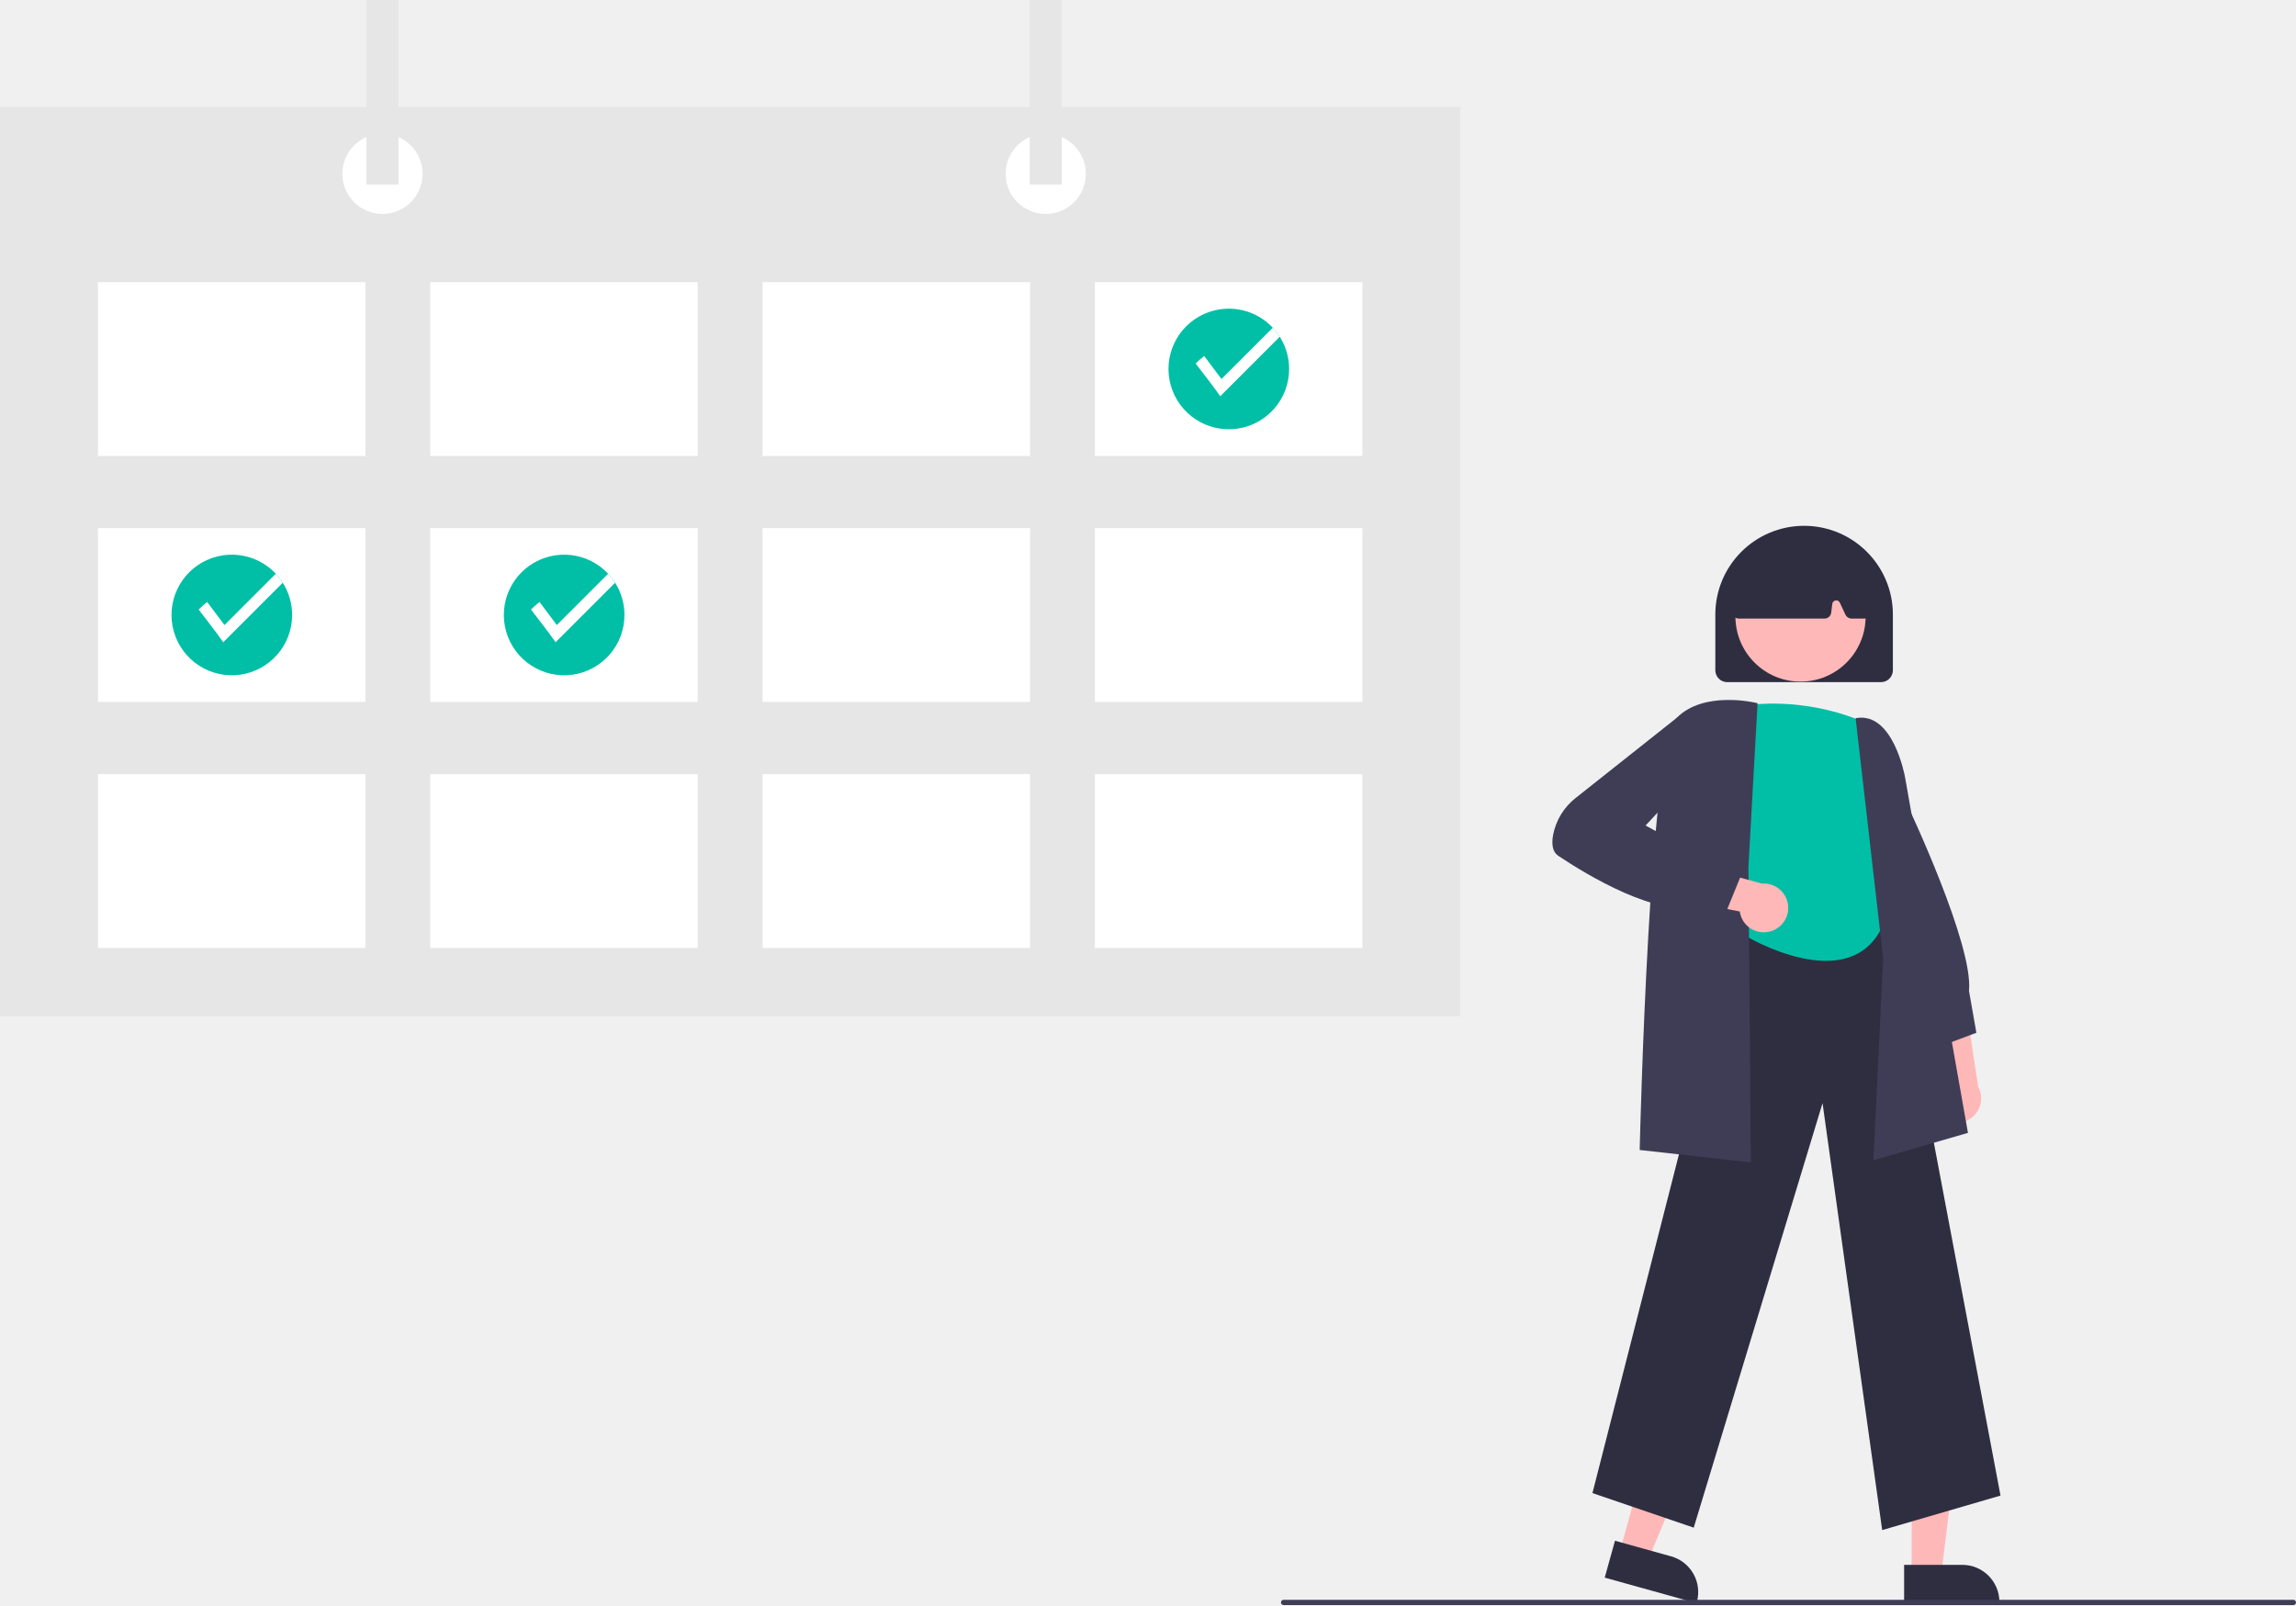
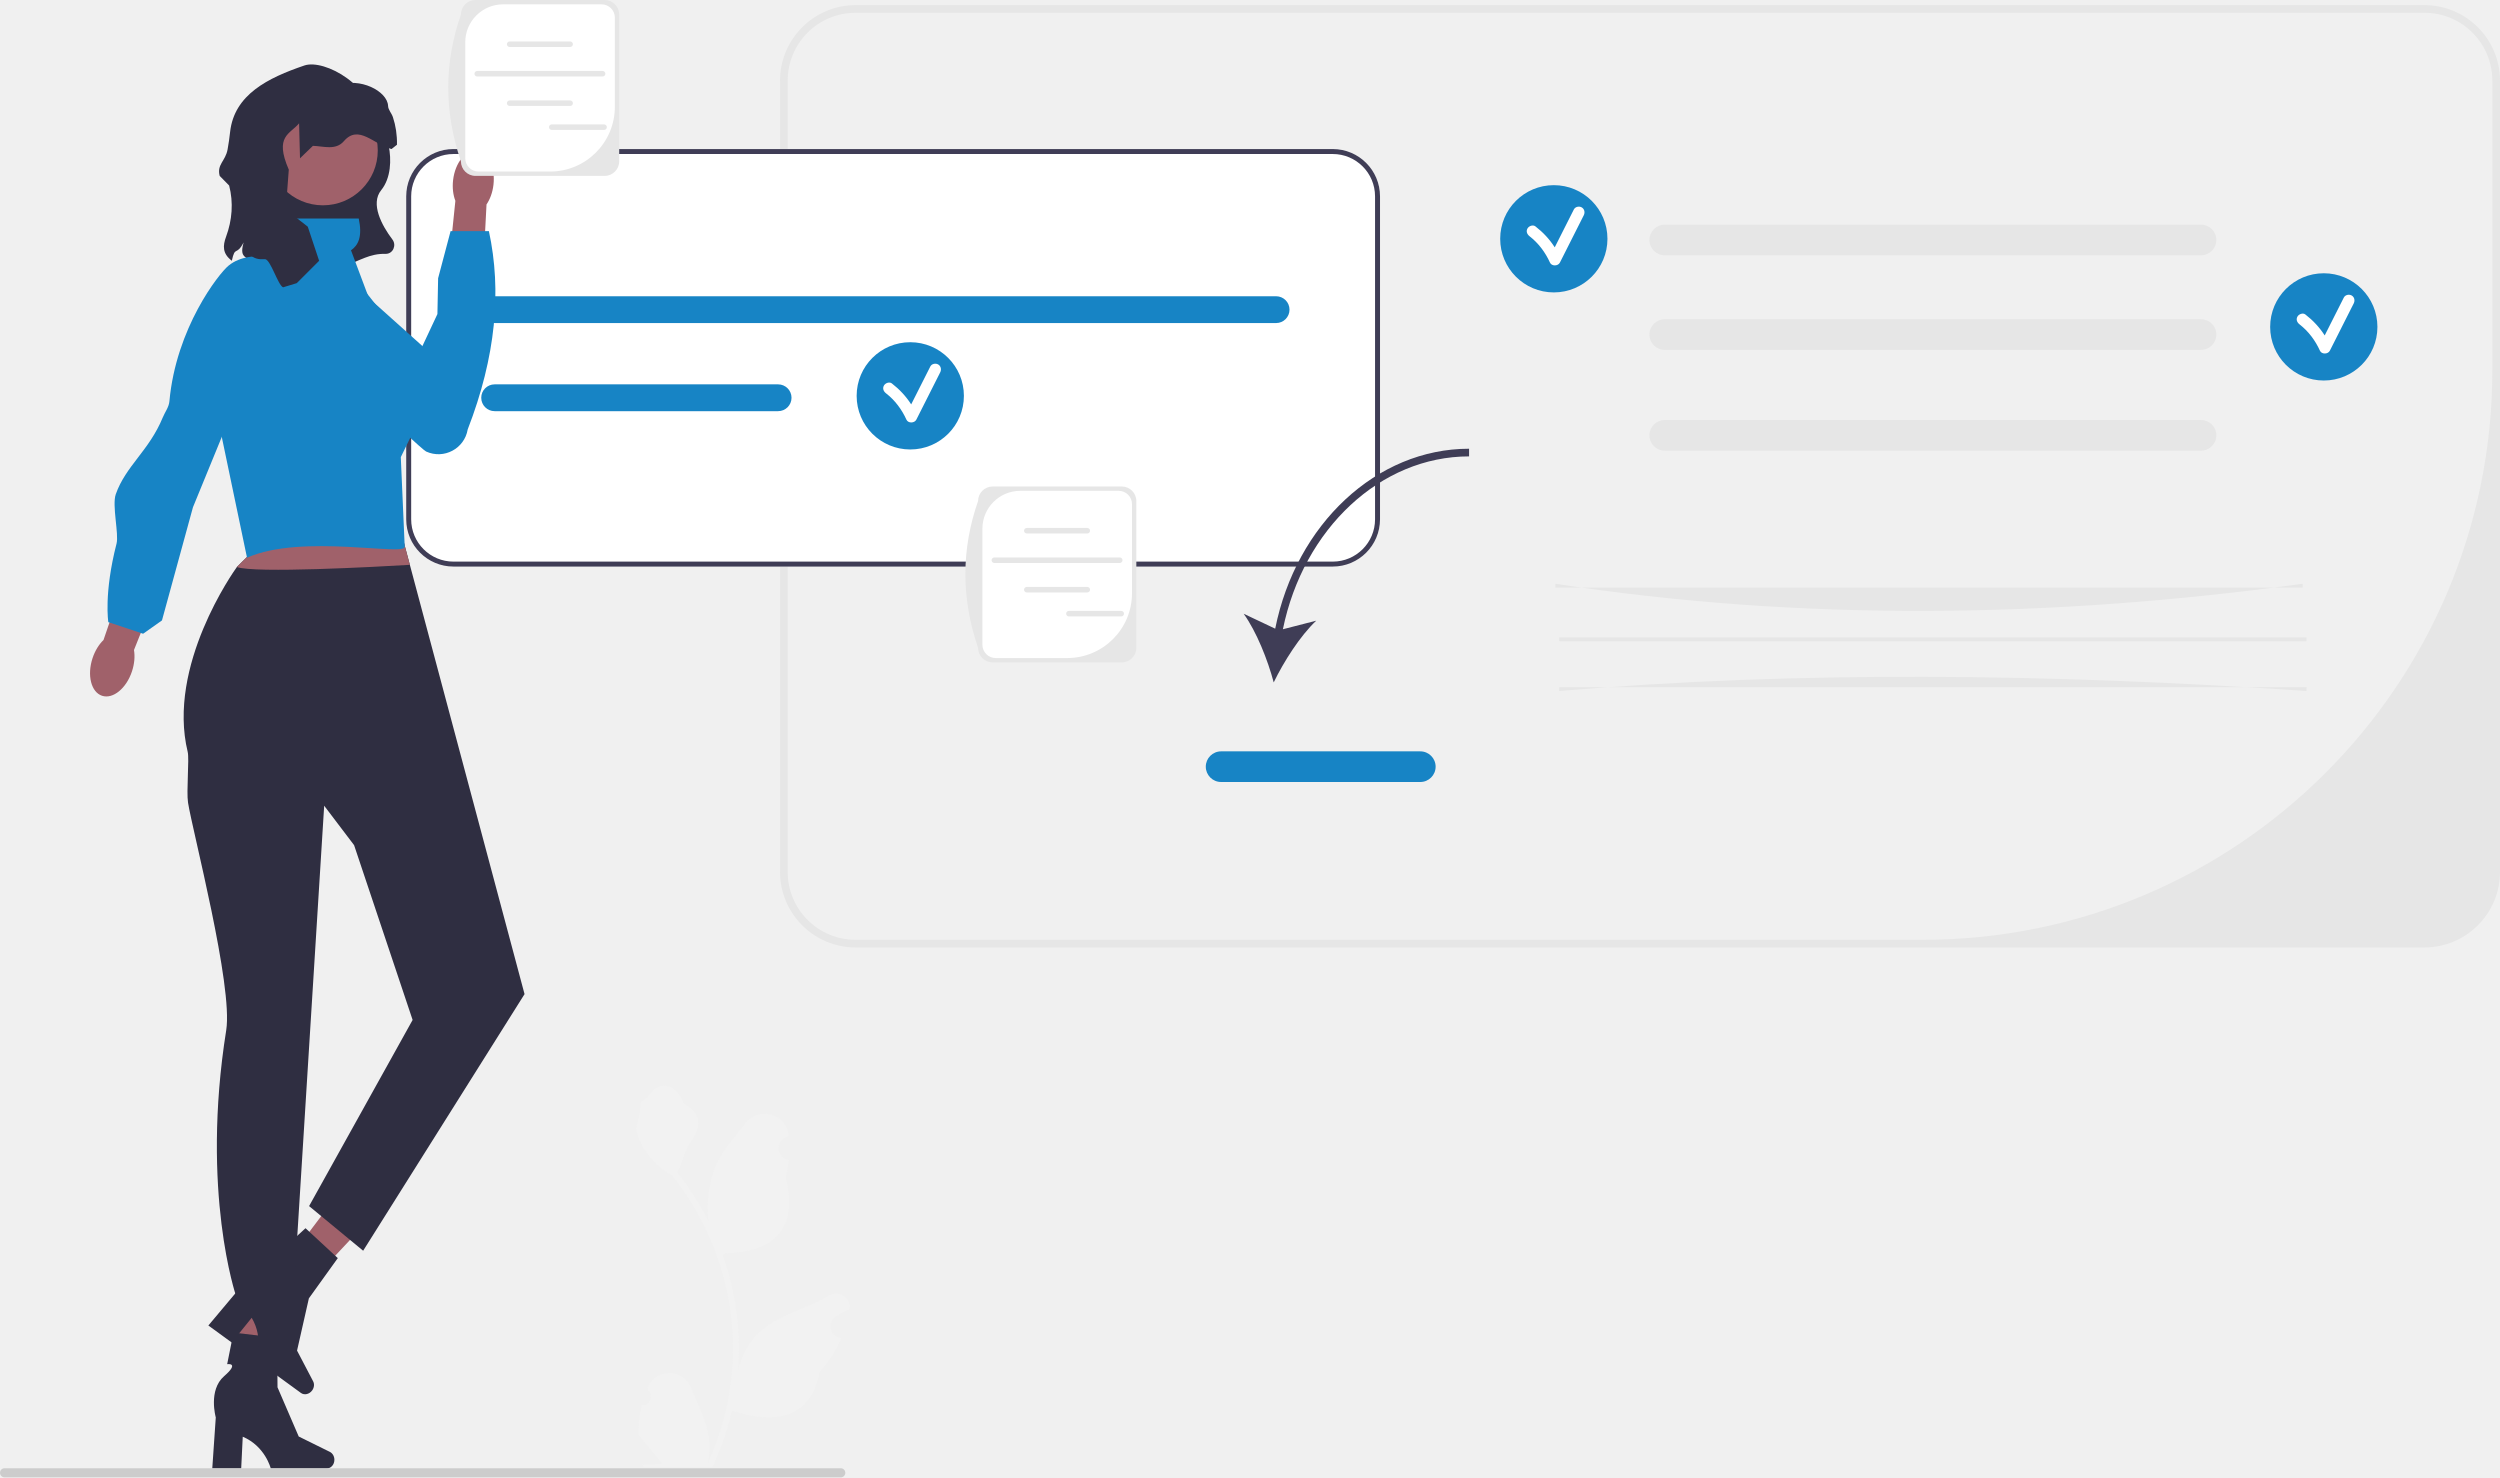
- <svg xmlns="http://www.w3.org/2000/svg" data-name="Layer 1" width="866.331" height="605.74" viewBox="0 0 866.331 605.74">
-   <path d="M898.303,567.789a9.146,9.146,0,0,1,1.931-13.891l-7.252-31.682,15.819,5.918,4.461,29.178a9.195,9.195,0,0,1-14.959,10.476Z" transform="translate(-166.8347 -147.13)" fill="#ffb8b8" />
-   <path d="M897.209,542.644l-13.906-26.885,1.881-67.697.894,1.883c1.041,2.193,25.44,53.846,23.7,71.138l2.789,15.802Z" transform="translate(-166.8347 -147.13)" fill="#3f3d56" />
-   <polygon points="721.307 594.201 732.458 594.201 737.762 551.192 721.305 551.193 721.307 594.201" fill="#ffb8b8" />
-   <path d="M885.298,737.691l21.959-.001h.002a13.994,13.994,0,0,1,13.994,13.994v.455l-35.954.002Z" transform="translate(-166.8347 -147.13)" fill="#2f2e41" />
-   <polygon points="611.134 585.727 621.877 588.714 638.511 548.699 622.655 544.29 611.134 585.727" fill="#ffb8b8" />
-   <path d="M776.204,728.588,797.36,734.47l.001 0a13.994,13.994,0,0,1,9.733,17.231l-.122.438-34.64-9.631Z" transform="translate(-166.8347 -147.13)" fill="#2f2e41" />
-   <path d="M877.024,724.564l-22.504-161.126L805.916,723.653l-38.217-13.05,54.775-214.533.36-.025,57.381-3.991,41.457,219.488Z" transform="translate(-166.8347 -147.13)" fill="#2f2e41" />
-   <path d="M871.073,420.145s-20.919-10.914-49.114-6.367c0,0-15.007,36.205,0,50.618l4.093,36.241s38.2,22.738,50.933-3.638l-1.819-30.014s9.095-14.395,1.819-24.933A34.821,34.821,0,0,1,871.073,420.145Z" transform="translate(-166.8347 -147.13)" fill="#00bfa6" />
-   <path d="M873.723,584.987l3.672-76.188-10.391-90.634.477-.072c13.631-2.055,18.003,21.428,18.182,22.428l23.726,134.142Z" transform="translate(-166.8347 -147.13)" fill="#3f3d56" />
-   <path d="M827.466,585.781l-41.943-4.66.011-.458c.149-6.209,3.759-152.204,13.875-162.544,10.176-10.401,29.377-5.901,30.19-5.703l.405.098-3.451,61.776Z" transform="translate(-166.8347 -147.13)" fill="#3f3d56" />
-   <path d="M835.191,498.523a9.146,9.146,0,0,1-11.907-7.409l-31.895-6.249,11.835-12.049,28.473,7.781a9.195,9.195,0,0,1,3.493,17.925Z" transform="translate(-166.8347 -147.13)" fill="#ffb8b8" />
-   <path d="M818.171,491.209,807.779,488.975c-15.342,4.614-42.122-11.63-52.946-18.845-2.037-1.357-2.697-4.047-1.964-7.994a23.31,23.31,0,0,1,8.567-13.915l38.12-30.225,9.622-1.609,2.858,16.195L787.748,458.668l35.752,19.46Z" transform="translate(-166.8347 -147.13)" fill="#3f3d56" />
-   <path d="M814.061,400.068v-21a33.5,33.5,0,1,1,67,0v21a4.505,4.505,0,0,1-4.5,4.5h-58A4.505,4.505,0,0,1,814.061,400.068Z" transform="translate(-166.8347 -147.13)" fill="#2f2e41" />
-   <circle cx="679.38" cy="232.671" r="24.561" fill="#ffb8b8" />
-   <path d="M820.979,379.706a2.5,2.5,0,0,1-.585-1.993l2.909-20.26a2.504,2.504,0,0,1,1.415-1.919c14.85-6.95,29.91-6.959,44.76-.026a2.519,2.519,0,0,1,1.429,2.036L872.849,377.83a2.5,2.5,0,0,1-2.489,2.738h-4.926a2.51,2.51,0,0,1-2.265-1.442l-2.126-4.555a1.5,1.5,0,0,0-2.848.448l-.42,3.358a2.504,2.504,0,0,1-2.481,2.19H822.869A2.5,2.5,0,0,1,820.979,379.706Z" transform="translate(-166.8347 -147.13)" fill="#2f2e41" />
-   <rect y="40.366" width="551" height="343.114" fill="#e6e6e6" />
-   <rect x="36.949" y="106.466" width="100.916" height="65.595" fill="#fff" />
-   <rect x="162.344" y="106.466" width="100.916" height="65.595" fill="#fff" />
-   <rect x="287.74" y="106.466" width="100.916" height="65.595" fill="#fff" />
-   <rect x="413.135" y="106.466" width="100.916" height="65.595" fill="#fff" />
-   <rect x="36.949" y="199.309" width="100.916" height="65.595" fill="#fff" />
-   <rect x="162.344" y="199.309" width="100.916" height="65.595" fill="#fff" />
-   <rect x="287.74" y="199.309" width="100.916" height="65.595" fill="#fff" />
-   <rect x="413.135" y="199.309" width="100.916" height="65.595" fill="#fff" />
-   <rect x="36.949" y="292.151" width="100.916" height="65.595" fill="#fff" />
-   <rect x="162.344" y="292.151" width="100.916" height="65.595" fill="#fff" />
-   <rect x="287.74" y="292.151" width="100.916" height="65.595" fill="#fff" />
-   <rect x="413.135" y="292.151" width="100.916" height="65.595" fill="#fff" />
-   <circle cx="144.31" cy="65.595" r="15.137" fill="#fff" />
-   <circle cx="394.581" cy="65.595" r="15.137" fill="#fff" />
-   <rect x="138.255" width="12.11" height="69.632" fill="#e6e6e6" />
-   <rect x="388.526" width="12.11" height="69.632" fill="#e6e6e6" />
-   <path d="M653.249,286.394a22.757,22.757,0,1,1-3.527-12.19A22.757,22.757,0,0,1,653.249,286.394Z" transform="translate(-166.8347 -147.13)" fill="#00bfa6" />
-   <path d="M649.722,274.203l-22.464,22.46c-1.412-2.186-9.278-12.344-9.278-12.344A31.827,31.827,0,0,1,621.2,281.477l6.523,8.697,19.369-19.369A22.727,22.727,0,0,1,649.722,274.203Z" transform="translate(-166.8347 -147.13)" fill="#fff" />
-   <path d="M402.458,379.236a22.757,22.757,0,1,1-3.527-12.19A22.757,22.757,0,0,1,402.458,379.236Z" transform="translate(-166.8347 -147.13)" fill="#00bfa6" />
-   <path d="M398.931,367.046l-22.464,22.46c-1.412-2.186-9.278-12.344-9.278-12.344a31.827,31.827,0,0,1,3.22-2.842l6.523,8.697,19.369-19.369A22.726,22.726,0,0,1,398.931,367.046Z" transform="translate(-166.8347 -147.13)" fill="#fff" />
-   <path d="M277.062,379.236a22.757,22.757,0,1,1-3.527-12.19A22.757,22.757,0,0,1,277.062,379.236Z" transform="translate(-166.8347 -147.13)" fill="#00bfa6" />
-   <path d="M273.535,367.046l-22.464,22.46c-1.412-2.186-9.278-12.344-9.278-12.344a31.827,31.827,0,0,1,3.22-2.842l6.523,8.697,19.369-19.369A22.727,22.727,0,0,1,273.535,367.046Z" transform="translate(-166.8347 -147.13)" fill="#fff" />
-   <path d="M1032.165,752.87h-381a1,1,0,0,1,0-2h381a1,1,0,0,1,0,2Z" transform="translate(-166.8347 -147.13)" fill="#3f3d56" />
+ <svg xmlns="http://www.w3.org/2000/svg" width="652.628" height="385.666" viewBox="0 0 652.628 385.666">
+   <path d="M203.628,227.612V21.061c0-10.876,8.849-19.724,19.725-19.724h409.551c10.876,0,19.725,8.848,19.725,19.724V227.612c0,10.876-8.849,19.725-19.725,19.725H223.353c-10.876,0-19.725-8.849-19.725-19.725ZM650.628,21.061c0-9.789-7.935-17.724-17.724-17.724H223.353c-9.789,0-17.725,7.936-17.725,17.725V227.612c0,9.789,7.936,17.725,17.725,17.725H501.923c82.127,0,148.705-66.577,148.705-148.705V21.061h-0Z" fill="#e6e6e6" />
+   <g>
+     <path d="M347.915,38.907H118.381c-6.806,0-12.34,5.534-12.34,12.34v84.319c0,6.806,5.534,12.34,12.34,12.34h229.534c6.806,0,12.34-5.534,12.34-12.34V51.248c0-6.806-5.534-12.34-12.34-12.34Z" fill="#fff" />
+     <path d="M347.915,38.907H118.381c-6.806,0-12.34,5.534-12.34,12.34v84.319c0,6.806,5.534,12.34,12.34,12.34h229.534c6.806,0,12.34-5.534,12.34-12.34V51.248c0-6.806-5.534-12.34-12.34-12.34Zm11.043,96.66c0,6.092-4.95,11.043-11.043,11.043H118.381c-6.092,0-11.043-4.95-11.043-11.043V51.248c0-6.092,4.95-11.043,11.043-11.043h229.534c6.092,0,11.043,4.95,11.043,11.043v84.319Z" fill="#3f3d56" />
+   </g>
+   <path d="M129.128,77.336h204c1.933,0,3.5,1.567,3.5,3.5h0c0,1.933-1.567,3.5-3.5,3.5H129.128c-1.933,0-3.5-1.567-3.5-3.5h0c0-1.933,1.567-3.5,3.5-3.5Z" fill="#1784c5" />
+   <path d="M129.128,100.336h74c1.933,0,3.5,1.567,3.5,3.5h0c0,1.933-1.567,3.5-3.5,3.5h-74c-1.933,0-3.5-1.567-3.5-3.5h0c0-1.933,1.567-3.5,3.5-3.5Z" fill="#1784c5" />
+   <path d="M574.581,66.644h-140c-2.206,0-4-1.794-4-4s1.794-4,4-4h140c2.206,0,4,1.794,4,4s-1.794,4-4,4Z" fill="#e6e6e6" />
+   <path d="M601.122,153.392h-195.081v-1c64.233,9.851,129.325,9.04,195.081,0v1Z" fill="#e6e6e6" />
+   <path d="M574.581,117.644h-140c-2.206,0-4-1.794-4-4s1.794-4,4-4h140c2.206,0,4,1.794,4,4s-1.794,4-4,4Z" fill="#e6e6e6" />
+   <rect x="407.041" y="166.392" width="195.081" height="1" fill="#e6e6e6" />
+   <path d="M574.581,91.336h-140c-2.206,0-4-1.794-4-4s1.794-4,4-4h140c2.206,0,4,1.794,4,4s-1.794,4-4,4Z" fill="#e6e6e6" />
+   <path d="M602.122,180.392c-67.337-4.58-132.732-5.31-195.081,0v-1h195.081v1Z" fill="#e6e6e6" />
+   <g>
+     <path d="M332.893,164.118l-8.23-3.899c3.376,4.711,6.284,12.068,7.841,17.922,2.637-5.453,6.887-12.126,11.094-16.112l-8.698,2.238c5.36-26.268,25.519-45.126,48.604-45.126v-2c-24.113,0-45.139,19.648-50.611,46.976Z" fill="#3f3d56" />
+     <path d="M370.772,204.142h-52c-2.206,0-4-1.794-4-4s1.794-4,4-4h52c2.206,0,4,1.794,4,4s-1.794,4-4,4Z" fill="#1784c5" />
+   </g>
+   <g>
+     <circle cx="237.628" cy="103.336" r="14" fill="#1784c5" />
+     <path d="M244.91,95.139c-.667-.39-1.686-.188-2.052,.538-1.664,3.297-3.328,6.593-4.992,9.89-1.342-2.103-3.06-3.939-5.052-5.478-.642-.496-1.68-.098-2.052,.538-.453,.775-.105,1.555,.538,2.052,2.323,1.795,4.115,4.207,5.321,6.869,.459,1.012,2.112,.948,2.59,0,2.079-4.119,4.158-8.238,6.237-12.357,.365-.723,.191-1.626-.538-2.052v-0Z" fill="#fff" />
+   </g>
+   <g>
+     <circle cx="405.628" cy="62.336" r="14" fill="#1784c5" />
+     <path d="M412.91,54.139c-.667-.39-1.686-.188-2.052,.538-1.664,3.297-3.328,6.593-4.992,9.89-1.342-2.103-3.06-3.939-5.052-5.478-.642-.496-1.68-.098-2.052,.538-.453,.775-.105,1.555,.538,2.052,2.323,1.795,4.115,4.207,5.321,6.869,.459,1.012,2.112,.948,2.59,0,2.079-4.119,4.158-8.238,6.237-12.357,.365-.723,.191-1.626-.538-2.052v-0Z" fill="#fff" />
+   </g>
+   <g>
+     <circle cx="606.628" cy="85.336" r="14" fill="#1784c5" />
+     <path d="M613.91,77.139c-.667-.39-1.686-.188-2.052,.538-1.664,3.297-3.328,6.593-4.992,9.89-1.342-2.103-3.06-3.939-5.052-5.478-.642-.496-1.68-.098-2.052,.538-.453,.775-.105,1.555,.538,2.052,2.323,1.795,4.115,4.207,5.321,6.869,.459,1.012,2.112,.948,2.59,0,2.079-4.119,4.158-8.238,6.237-12.357,.365-.723,.191-1.626-.538-2.052v-0Z" fill="#fff" />
+   </g>
+   <g>
+     <path d="M292.844,172.917h-33.721c-2.094,0-3.797-1.703-3.797-3.797-4.459-13.032-4.37-25.801,0-38.323,0-2.094,1.703-3.797,3.797-3.797h33.721c2.094,0,3.797,1.703,3.797,3.797v38.323c0,2.094-1.703,3.797-3.797,3.797h-0Z" fill="#e6e6e6" />
+     <path d="M266.348,128.131c-5.463,0-9.891,4.428-9.891,9.891v30.285c0,1.921,1.558,3.479,3.479,3.479h18.648c9.348,0,16.926-7.578,16.926-16.926v-23.25c0-1.921-1.558-3.479-3.479-3.479h-25.683Z" fill="#fff" />
+     <g>
+       <path d="M283.837,139.268h-15.788c-.398,0-.722-.324-.722-.722s.324-.722,.722-.722h15.788c.398,0,.722,.324,.722,.722s-.324,.722-.722,.722Z" fill="#e6e6e6" />
+       <path d="M283.837,154.661h-15.788c-.398,0-.722-.324-.722-.722s.324-.722,.722-.722h15.788c.398,0,.722,.324,.722,.722s-.324,.722-.722,.722Z" fill="#e6e6e6" />
+       <path d="M292.309,146.969h-32.732c-.398,0-.722-.324-.722-.722s.324-.722,.722-.722h32.732c.398,0,.722,.324,.722,.722s-.324,.722-.722,.722Z" fill="#e6e6e6" />
+     </g>
+     <path d="M292.695,160.919h-13.658c-.398,0-.722-.324-.722-.722s.324-.722,.722-.722h13.658c.398,0,.722,.324,.722,.722s-.324,.722-.722,.722Z" fill="#e6e6e6" />
+   </g>
+   <path d="M60.517,68.071c.888-4.096,1.149-1.079,3.081-4.794-1.326,4.801,1.121,3.229,4.371,6.994,22.843,3.582,24.283-4.242,32.736-4.002l.043-0c1.86-.03,2.816-2.258,1.694-3.742-2.769-3.665-5.821-9.321-2.933-12.882,5.118-6.308,.608-19.244-1.598-16.447,0-10.787-13.284-17.861-18.437-16.108-9.522,3.239-18.339,7.606-19.407,17.38-.167,1.526-.382,3.043-.657,4.554-.557,3.067-2.85,3.882-2.061,6.894l2.468,2.51c1.158,4.421,.792,9.062-.794,13.348-.877,2.369-.999,4.4,1.493,6.296Z" fill="#2f2e41" />
+   <circle id="b" cx="84.298" cy="39.278" r="14.319" fill="#a0616a" />
+   <g>
+     <polygon points="61.993 365.697 69.367 365.871 73.477 332.743 62.596 332.486 61.993 365.697" fill="#a0616a" />
+     <path d="M87.292,381.081h0c0,1.246-.884,2.256-1.974,2.256h-14.636s-1.44-5.79-7.313-8.281l-.405,8.281h-7.55l.915-13.316s-2.02-7.124,2.175-10.766c4.195-3.642,.797-3.135,.797-3.135l1.65-8.242,11.409,1.342,.084,12.938,5.537,12.842,8.121,4.012c.723,.357,1.191,1.171,1.191,2.07l0,0h-0Z" fill="#2f2e41" />
+   </g>
+   <g>
+     <polygon points="70.103 335.642 75.96 340.125 98.791 315.772 90.148 309.155 70.103 335.642" fill="#a0616a" />
+     <path d="M81.489,362.974h0c-.734,1.007-2.043,1.302-2.924,.66l-11.829-8.62s2.246-5.528-1.033-11l-5.205,6.454-6.102-4.447,8.582-10.223s2.563-6.947,8.098-7.42c5.535-.473,2.49-2.064,2.49-2.064l6.187-5.689,8.431,7.804-7.551,10.505-3.088,13.639,4.201,8.025c.374,.714,.273,1.647-.257,2.374l0,0Z" fill="#2f2e41" />
+   </g>
+   <path d="M49.003,196.309c.445,1.823-.374,10.307,.084,13.225,1.164,7.422,11.801,47.887,9.966,59.422-6.723,42.266,2.575,69.38,2.575,69.38h15l8-128,7.808,10.292,15.278,45.632-27.026,48.591,14.112,11.654,42.134-66.991-29.94-112.064-1.809-6.766-40.453-1.129,2.251,3.373-5.12,5.059s-.007,.014-.034,.041c-.789,1.102-18.319,25.765-12.825,48.28v0Z" fill="#2f2e41" />
+   <path d="M61.828,148.029c4.685,1.673,36.346-.054,45.165-.578l-1.809-6.766-40.453-1.129,2.251,3.373-5.12,5.059s-.007,.014-.034,.041v-0Z" fill="#a0616a" />
+   <path d="M114.189,93.843h0l-1.457,7.732-.353,1.854-7.75,15.908,1.019,23.321c.652,2.729-26.867-3.464-41.163,2.934l-11.128-53.22,11.283-24.529,8.831-4.906,1.472-5.887h18.706c.996,4.665-.084,6.964-2.02,8.287l4.686,12.497,17.875,16.01v-0Z" fill="#1784c5" />
+   <g>
+     <path d="M128.82,48.239h0c-.232,2.002-.896,3.786-1.814,5.131l-1.001,19.213-9.128-.744,1.998-19.41c-.587-1.519-.827-3.407-.595-5.41,.529-4.574,3.317-8.009,6.228-7.673,2.911,.337,4.842,4.317,4.313,8.891h0l-0,0h0Z" fill="#a0616a" />
+     <path d="M92.437,68.43l1.191,2.907s-17.4-1.743-17.029,7.342c.317,7.751,33.069,38.471,34.634,39.189v0c4.635,2.124,10.022-.735,10.861-5.764,7.375-19.027,8.903-36.181,5.533-51.767h-10l-3.256,12.295-.183,9.352-5.273,11.248-17.287-21.896,.809-2.907v-0Z" fill="#1784c5" />
+   </g>
+   <path d="M34.464,175.224c.643-1.959,.79-3.901,.514-5.544l7.304-18.276-8.798-3.221-6.462,18.886c-1.196,1.159-2.228,2.811-2.871,4.77-1.469,4.475-.351,8.861,2.497,9.796,2.848,.935,6.347-1.936,7.816-6.411h0v-0Z" fill="#a0616a" />
+   <path d="M76.594,68.44s-10.803-4.096-16.935,.909c-2.529,2.064-13.714,16.288-15.437,35.436-.135,1.501-1.157,2.792-1.733,4.195-3.552,8.656-9.667,12.643-12.267,20.046-1.016,2.893,.848,10.375,.206,12.871-3.362,13.069-2.149,20.521-2.149,20.521l9.078,3.022,4.925-3.481,8.089-29.538,26.223-63.982Z" fill="#1784c5" />
+   <g>
+     <path d="M157.844,45.917h-33.721c-2.094,0-3.797-1.703-3.797-3.797-4.459-13.032-4.37-25.801,0-38.323,0-2.094,1.703-3.797,3.797-3.797h33.721c2.094,0,3.797,1.703,3.797,3.797V42.12c0,2.094-1.703,3.797-3.797,3.797Z" fill="#e6e6e6" />
+     <path d="M131.348,1.131c-5.463,0-9.891,4.428-9.891,9.891v30.285c0,1.921,1.557,3.479,3.479,3.479h18.648c9.348,0,16.926-7.578,16.926-16.926V4.61c0-1.921-1.557-3.479-3.479-3.479h-25.683Z" fill="#fff" />
+     <g>
+       <path d="M148.837,12.268h-15.788c-.398,0-.722-.324-.722-.722s.324-.722,.722-.722h15.788c.398,0,.722,.324,.722,.722s-.324,.722-.722,.722Z" fill="#e6e6e6" />
+       <path d="M148.837,27.661h-15.788c-.398,0-.722-.324-.722-.722s.324-.722,.722-.722h15.788c.398,0,.722,.324,.722,.722s-.324,.722-.722,.722Z" fill="#e6e6e6" />
+       <path d="M157.309,19.969h-32.732c-.398,0-.722-.324-.722-.722s.324-.722,.722-.722h32.732c.398,0,.722,.324,.722,.722s-.324,.722-.722,.722Z" fill="#e6e6e6" />
+     </g>
+     <path d="M157.695,33.919h-13.658c-.398,0-.722-.324-.722-.722s.324-.722,.722-.722h13.658c.398,0,.722,.324,.722,.722s-.324,.722-.722,.722Z" fill="#e6e6e6" />
+   </g>
+   <path d="M167.551,366.84c2.066,.129,3.208-2.437,1.645-3.933l-.155-.618c.02-.05,.041-.099,.062-.148,2.089-4.982,9.17-4.947,11.241,.042,1.839,4.428,4.179,8.864,4.756,13.546,.258,2.067,.142,4.172-.316,6.2,4.308-9.411,6.575-19.687,6.575-30.021,0-2.597-.142-5.193-.433-7.783-.239-2.119-.568-4.224-.995-6.31-2.306-11.277-7.299-22.018-14.5-30.99-3.462-1.892-6.349-4.851-8.093-8.397-.626-1.279-1.117-2.655-1.35-4.056,.394,.052,1.486-5.949,1.188-6.317,.549-.833,1.532-1.247,2.131-2.06,2.982-4.043,7.091-3.337,9.236,2.157,4.582,2.313,4.627,6.148,1.815,9.837-1.789,2.347-2.035,5.522-3.604,8.035,.162,.207,.329,.407,.491,.614,2.961,3.798,5.522,7.88,7.681,12.169-.61-4.766,.291-10.508,1.826-14.21,1.748-4.217,5.025-7.769,7.91-11.415,3.466-4.379,10.573-2.468,11.184,3.083,.006,.054,.012,.107,.017,.161-.429,.242-.849,.499-1.259,.77-2.339,1.547-1.531,5.174,1.241,5.602l.063,.01c-.155,1.544-.42,3.074-.807,4.579,3.702,14.316-4.29,19.53-15.701,19.764-.252,.129-.497,.258-.749,.381,1.156,3.255,2.08,6.594,2.764,9.979,.614,2.99,1.04,6.013,1.279,9.049,.297,3.83,.271,7.68-.052,11.503l.019-.136c.82-4.211,3.107-8.145,6.427-10.87,4.946-4.063,11.933-5.559,17.268-8.824,2.568-1.572,5.859,.459,5.411,3.437l-.022,.143c-.794,.323-1.569,.698-2.319,1.117-.429,.242-.848,.499-1.259,.77-2.339,1.547-1.531,5.174,1.241,5.602l.063,.01c.045,.006,.084,.013,.129,.019-1.363,3.236-3.262,6.239-5.639,8.829-2.315,12.497-12.256,13.683-22.89,10.044h-.006c-1.163,5.064-2.861,10.011-5.044,14.726h-18.02c-.065-.2-.123-.407-.181-.607,1.666,.103,3.346,.006,4.986-.297-1.337-1.641-2.674-3.294-4.011-4.935-.032-.032-.058-.065-.084-.097-.678-.84-1.363-1.673-2.041-2.512l-0-.001c-.042-2.578,.267-5.147,.879-7.64l.001-0v-0Z" fill="#f2f2f2" />
+   <path d="M0,384.476c0,.66,.53,1.19,1.19,1.19H219.48c.66,0,1.19-.53,1.19-1.19,0-.66-.53-1.19-1.19-1.19H1.19c-.66,0-1.19,.53-1.19,1.19Z" fill="#ccc" />
+   <path d="M88.18,22.336h-2.915c-8.528,.01-23.105,12.072-17.464,20.532-4.816,12.847-4.992,19.531-2.947,23.03,.753,1.288,2.247,1.874,3.735,1.77,.198-.014,.398-.018,.599-.012,1.442,.048,3.375,6.824,4.717,7.345l3.562-1.083,5.842-5.838-2.964-8.904-5.736-4.488,.781-10.394c-3.839-8.824,.338-9.256,2.688-12.102l.238,9.132,3.367-3.249c2.742,.071,5.947,1.26,8.077-1.213,3.87-4.527,7.881,.939,12.452,2.044l1.418-1.122c.049-2.546-.328-5.004-1.059-7.205-.344-1.036-1.224-1.89-1.261-2.92-.139-3.865-7.444-7.615-13.129-5.323h-0Z" fill="#2f2e41" />
</svg>
